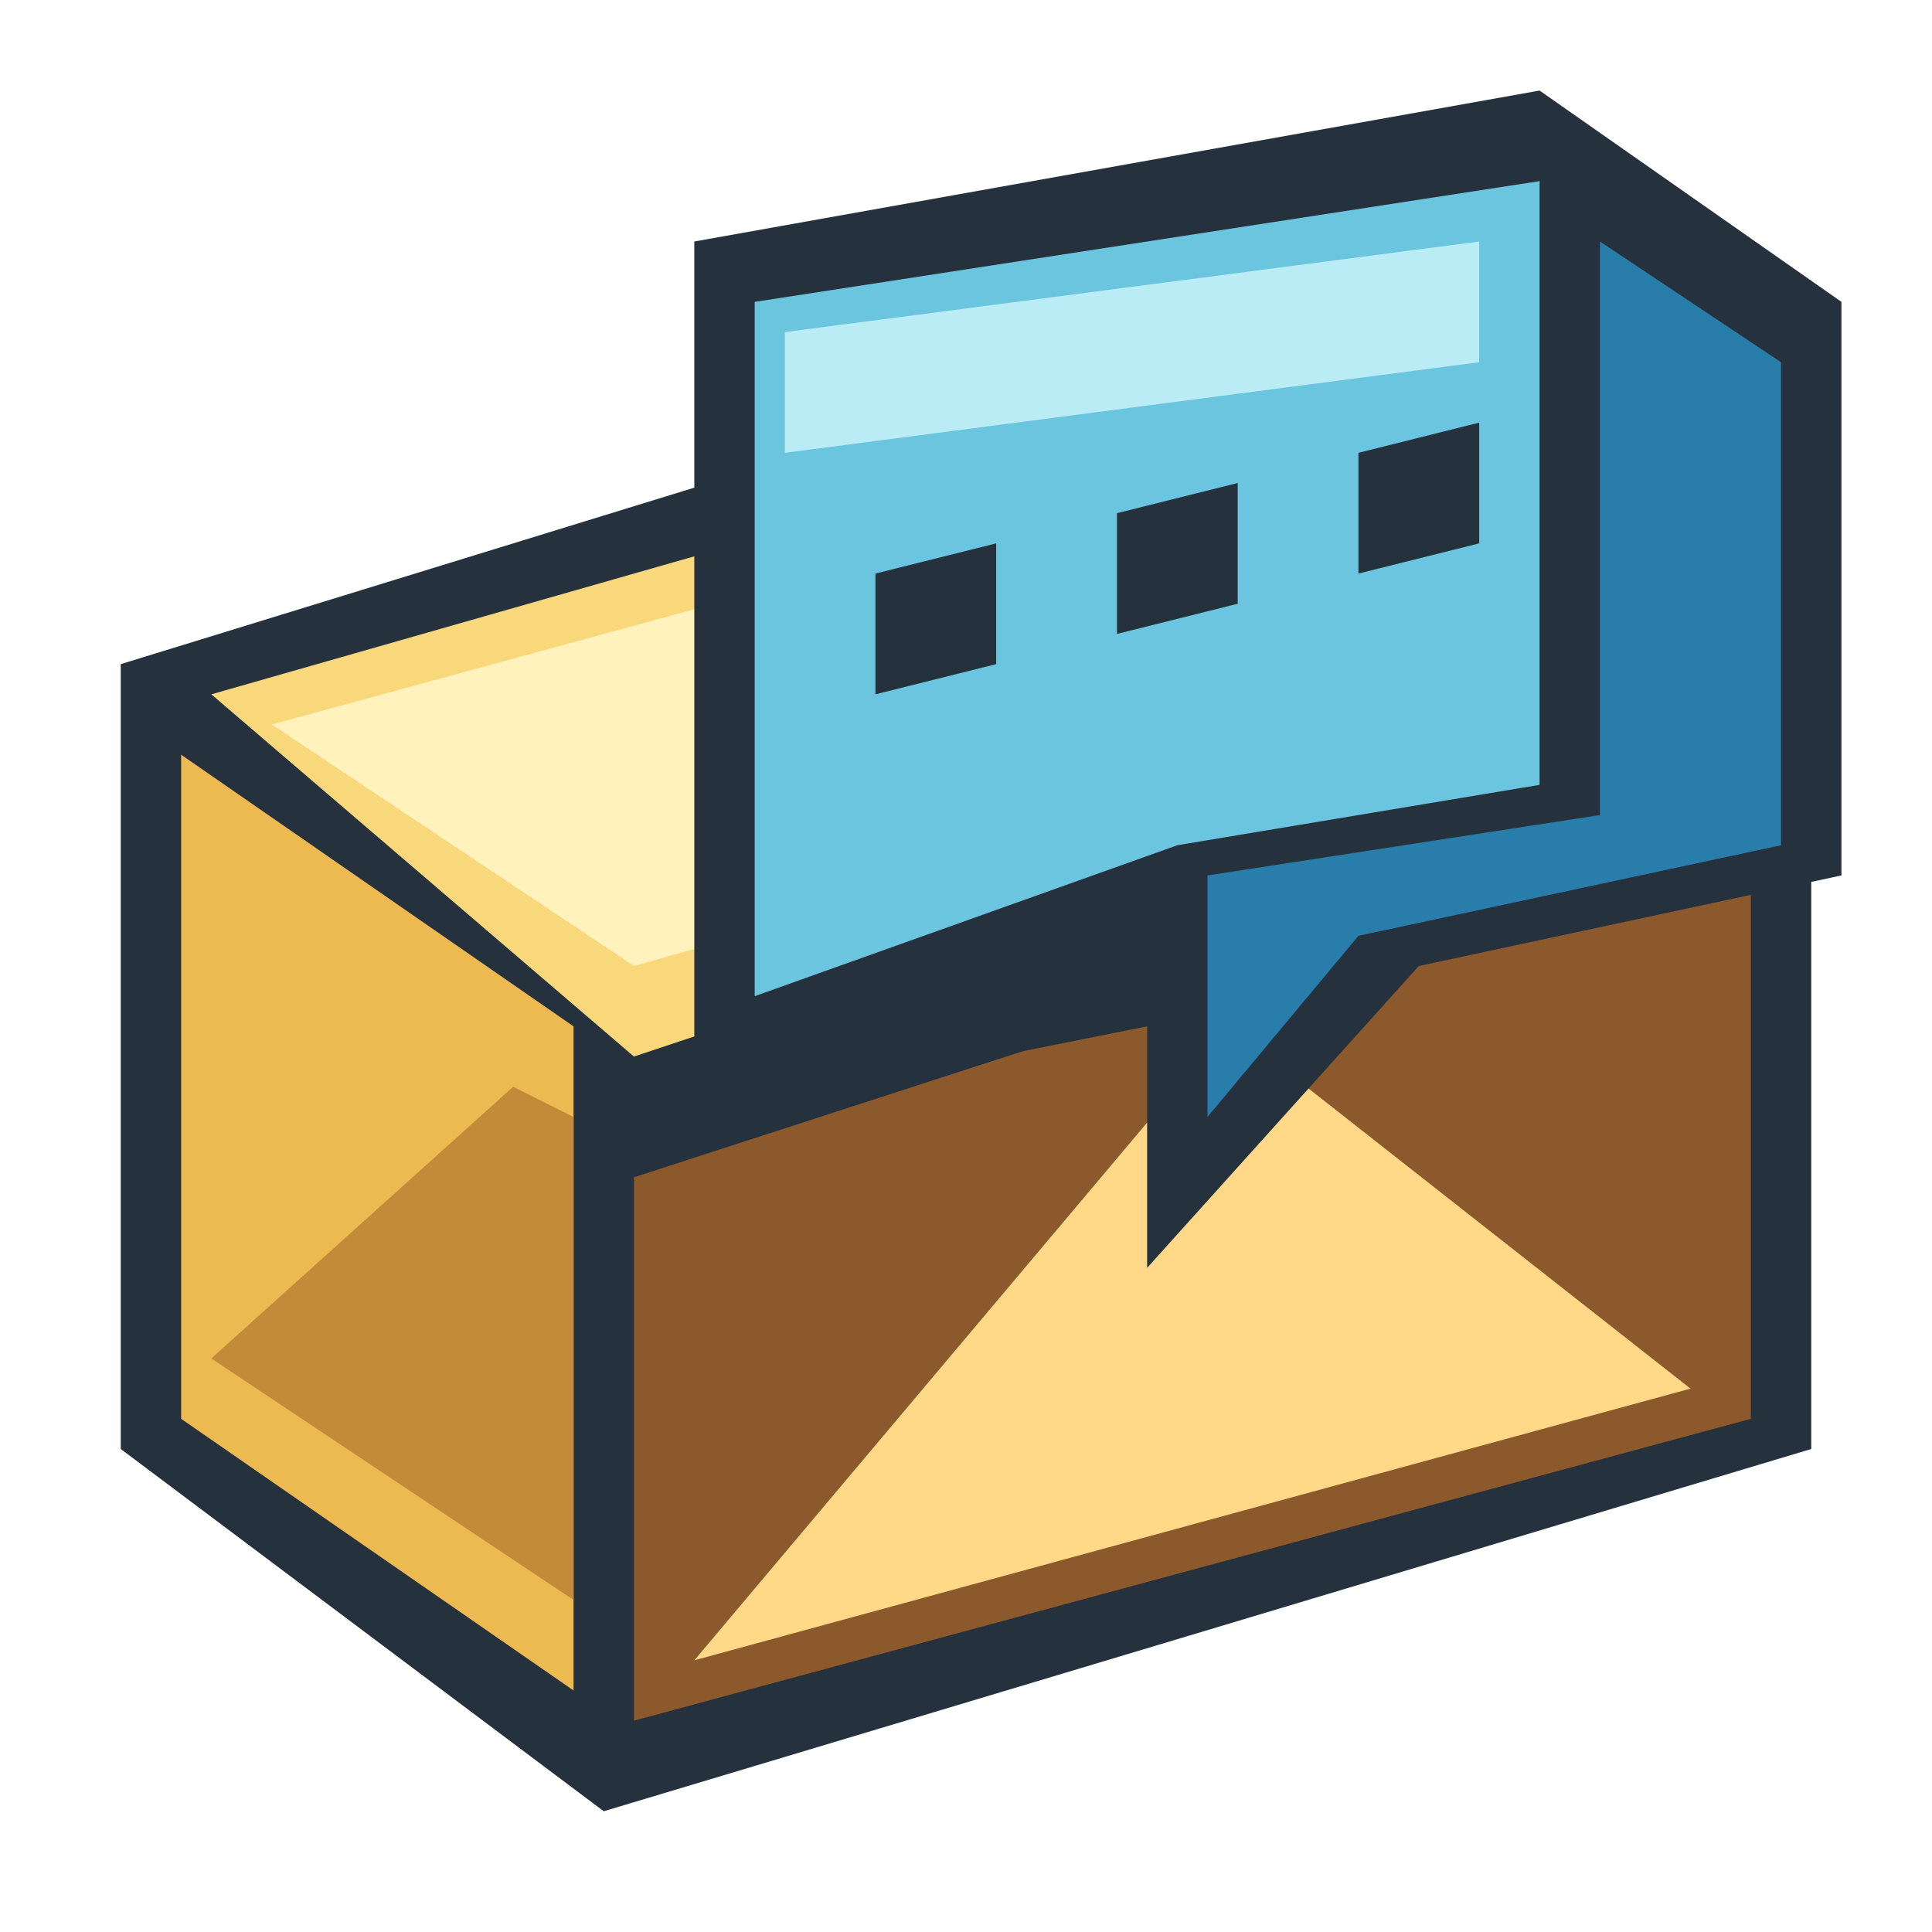
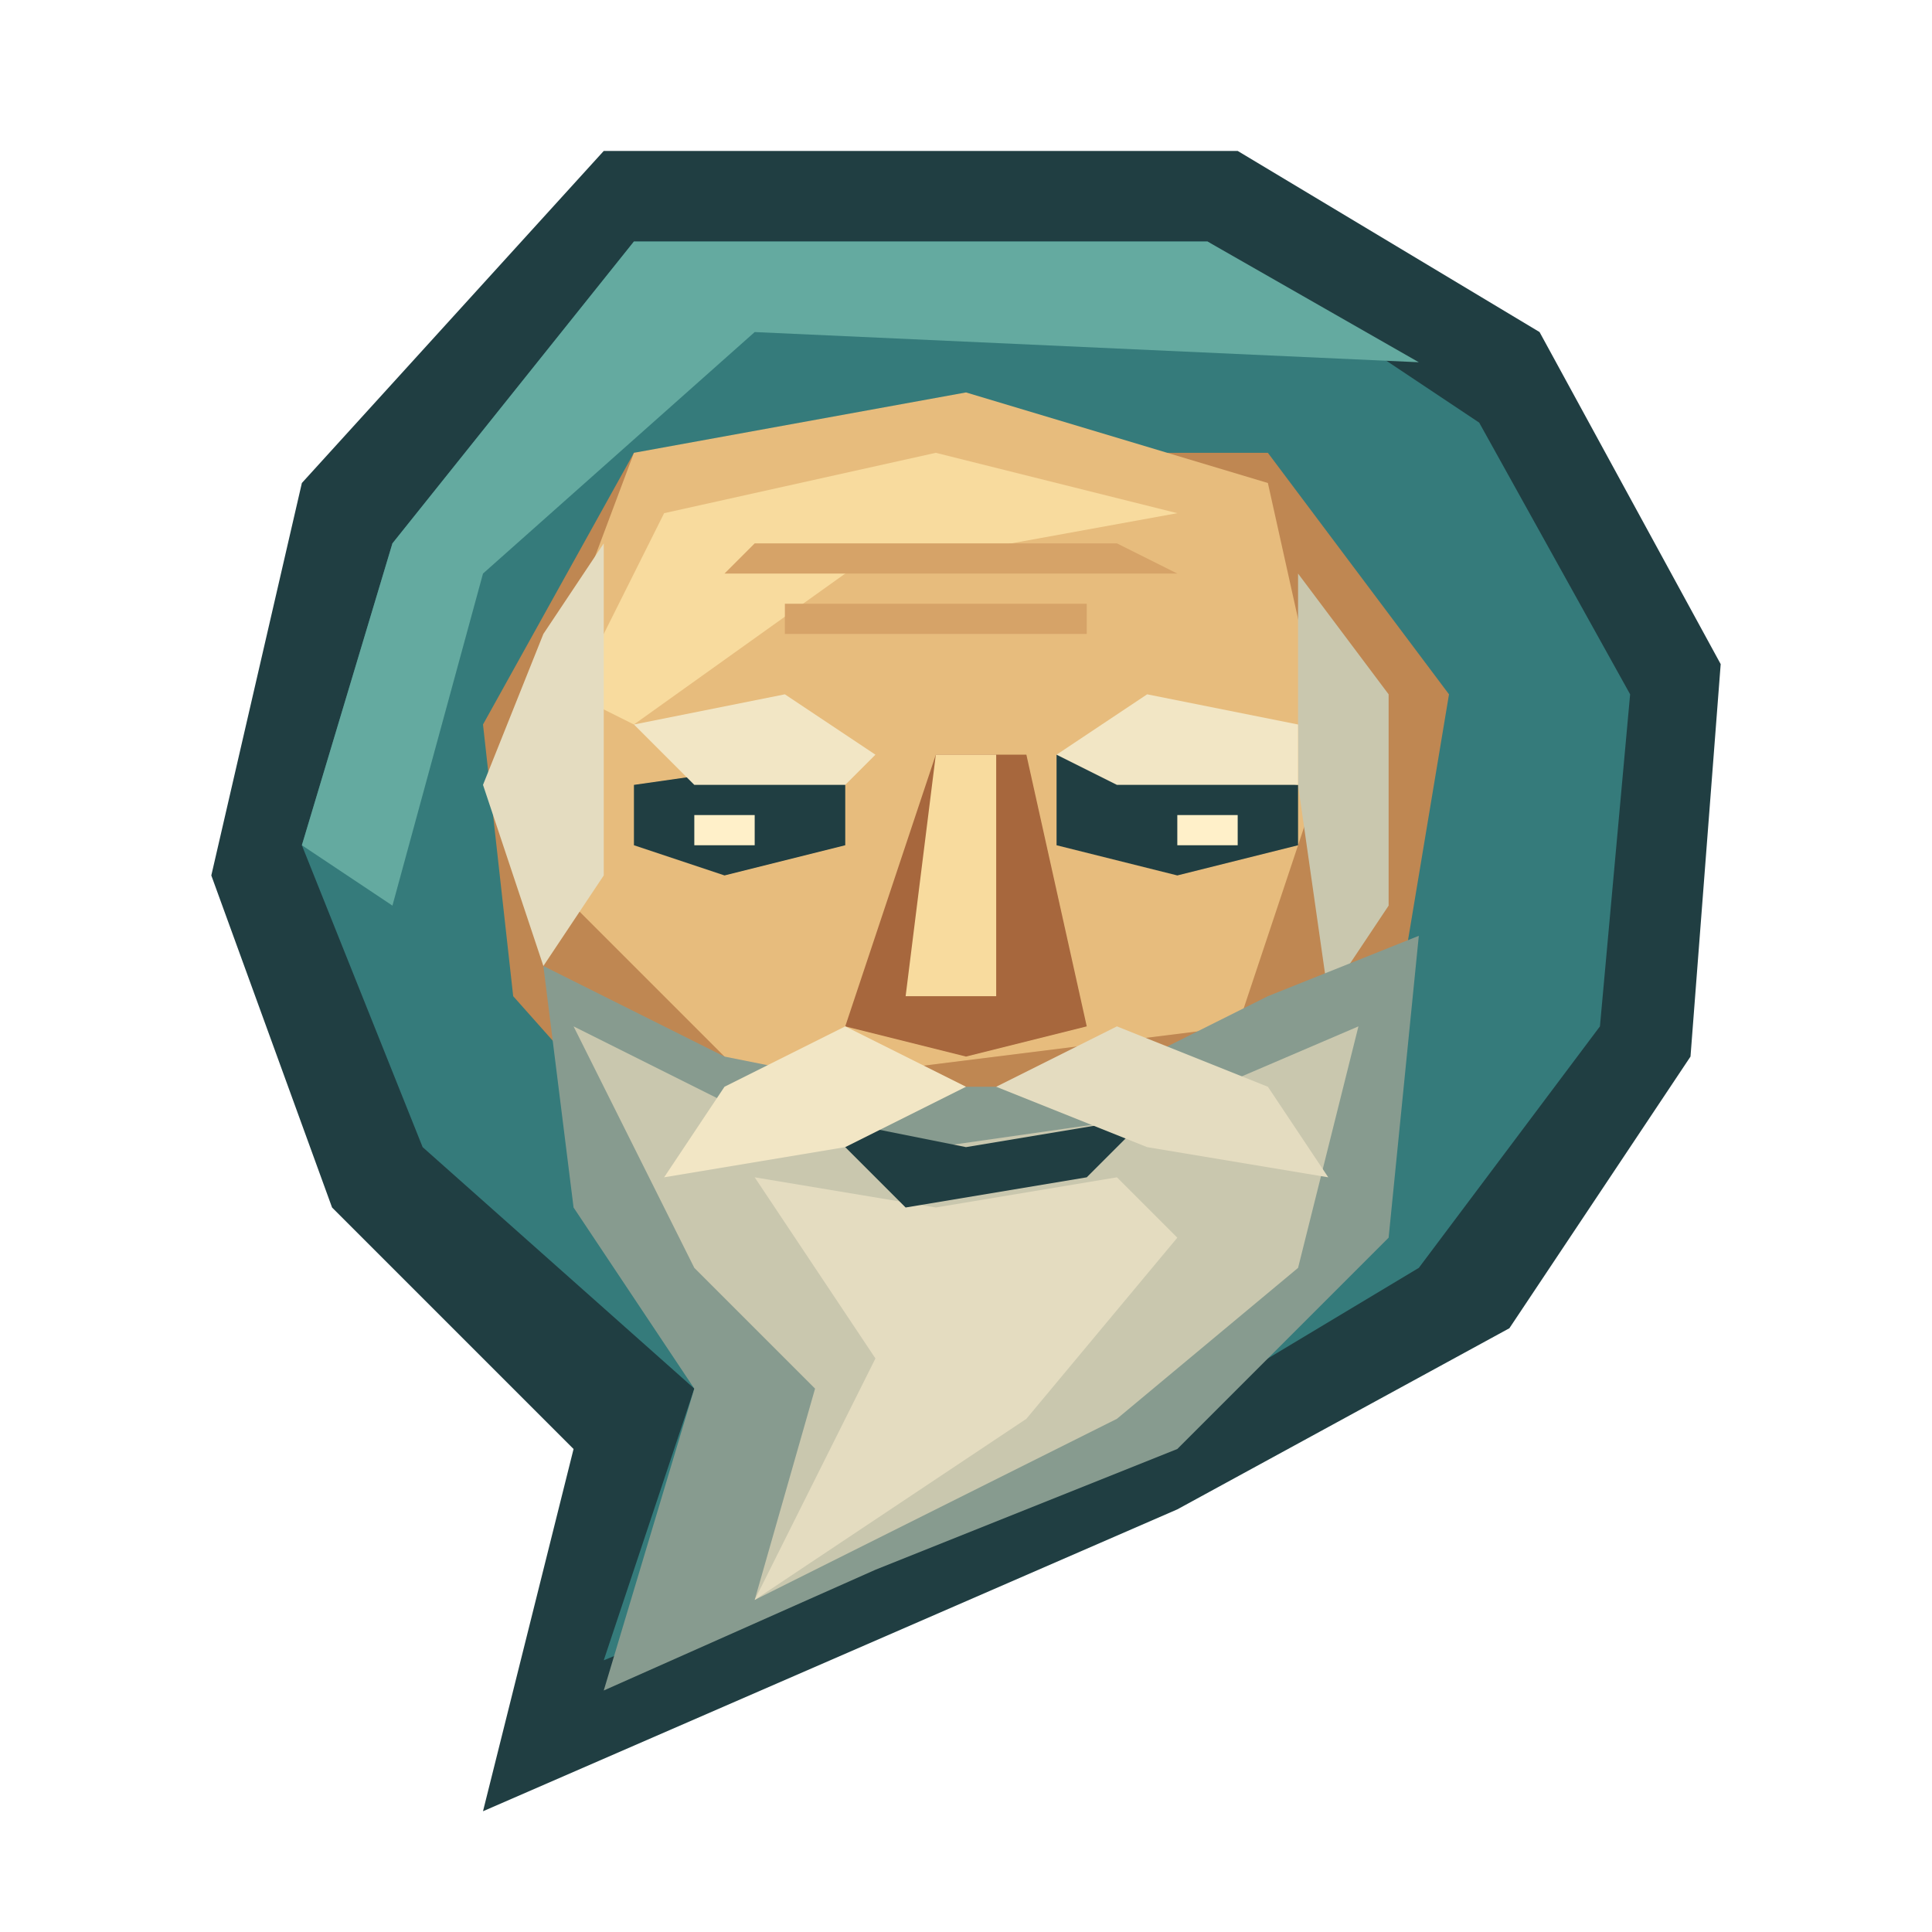
<svg xmlns="http://www.w3.org/2000/svg" viewBox="0 0 64 64">
-   <polygon fill="#26313e" points="4,22 43,10 60,22 60,48 20,60 4,48" />
-   <polygon fill="#8c592c" points="21,39 58,27 58,47 21,57" />
-   <polygon fill="#edb951" points="6,25 19,34 19,56 6,47" />
-   <polygon fill="#f9d87c" points="7,23 42,13 57,23 21,35" />
-   <polygon fill="#fff2bd" points="9,24 42,15 53,23 21,32" />
-   <polygon fill="#c38b39" points="7,45 17,36 19,37 19,53" />
-   <polygon fill="#ffd987" points="23,55 39,36 42,35 56,46" />
-   <polygon fill="#26313e" points="23,8 51,3 61,10 61,29 47,32 38,42 38,34 23,37" />
-   <polygon fill="#287daa" points="53,8 59,12 59,28 45,31 40,37 40,29 53,27" />
-   <polygon fill="#6bc5df" points="25,10 51,6 51,26 39,28 25,33" />
-   <polygon fill="#b9ecf5" points="26,11 49,8 49,12 26,15" />
-   <polygon fill="#26313e" points="29,19 33,18 33,22 29,23" />
-   <polygon fill="#26313e" points="37,17 41,16 41,20 37,21" />
-   <polygon fill="#26313e" points="45,15 49,14 49,18 45,19" />
+   <polygon fill="#203e42" points="20,5 41,5 51,11 57,22 56,35 50,44 39,50 16,60 19,48 11,40 7,29 10,16" />
+   <polygon fill="#357b7b" points="21,8 40,8 49,14 54,23 53,34 47,42 37,48 20,55 23,46 14,38 10,28 13,18" />
+   <polygon fill="#64aaa0" points="21,8 40,8 47,12 25,11 16,19 13,30 10,28 13,18" />
+   <polygon fill="#bf8752" points="21,15 42,15 48,23 46,35 40,42 25,42 17,33 16,24" />
+   <polygon fill="#e7bc7d" points="21,15 32,13 42,16 44,25 41,34 25,36 19,30 18,23" />
+   <polygon fill="#f8db9e" points="22,17 31,15 39,17 28,19 21,24 19,23" />
+   <polygon fill="#d6a368" points="25,18 37,18 39,19 24,19" />
+   <polygon fill="#d6a368" points="26,20 36,20 36,21 26,21" />
+   <polygon fill="#e4dcc0" points="18,21 20,18 20,29 18,32 16,26" />
+   <polygon fill="#c9c7ae" points="43,19 46,23 46,30 44,33 43,26" />
+   <polygon fill="#203e42" points="21,26 28,25 28,28 24,29 21,28" />
+   <polygon fill="#203e42" points="35,25 43,26 43,28 39,29 35,28" />
+   <polygon fill="#f2e6c5" points="21,24 26,23 29,25 28,26 23,26" />
+   <polygon fill="#f2e6c5" points="35,25 38,23 43,24 43,26 37,26" />
+   <polygon fill="#fff0c9" points="23,27 25,27 25,28 23,28" />
+   <polygon fill="#fff0c9" points="39,27 41,27 41,28 39,28" />
+   <polygon fill="#a7673d" points="31,25 34,25 36,34 32,35 28,34" />
+   <polygon fill="#f8db9e" points="31,25 33,25 33,33 30,33" />
+   <polygon fill="#879b8f" points="18,32 24,35 29,36 36,36 42,33 47,31 46,41 39,48 29,52 20,56 23,46 19,40" />
+   <polygon fill="#c9c7ae" points="19,34 25,37 31,38 38,37 45,34 43,42 37,47 25,53 27,46 23,42" />
+   <polygon fill="#e4dcc0" points="25,39 31,40 37,39 39,41 34,47 25,53 29,45" />
+   <polygon fill="#203e42" points="27,37 32,38 38,37 36,39 30,40" />
+   <polygon fill="#f2e6c5" points="28,34 32,36 28,38 22,39 24,36" />
+   <polygon fill="#e4dcc0" points="33,36 37,34 42,36 44,39 38,38" />
</svg>
